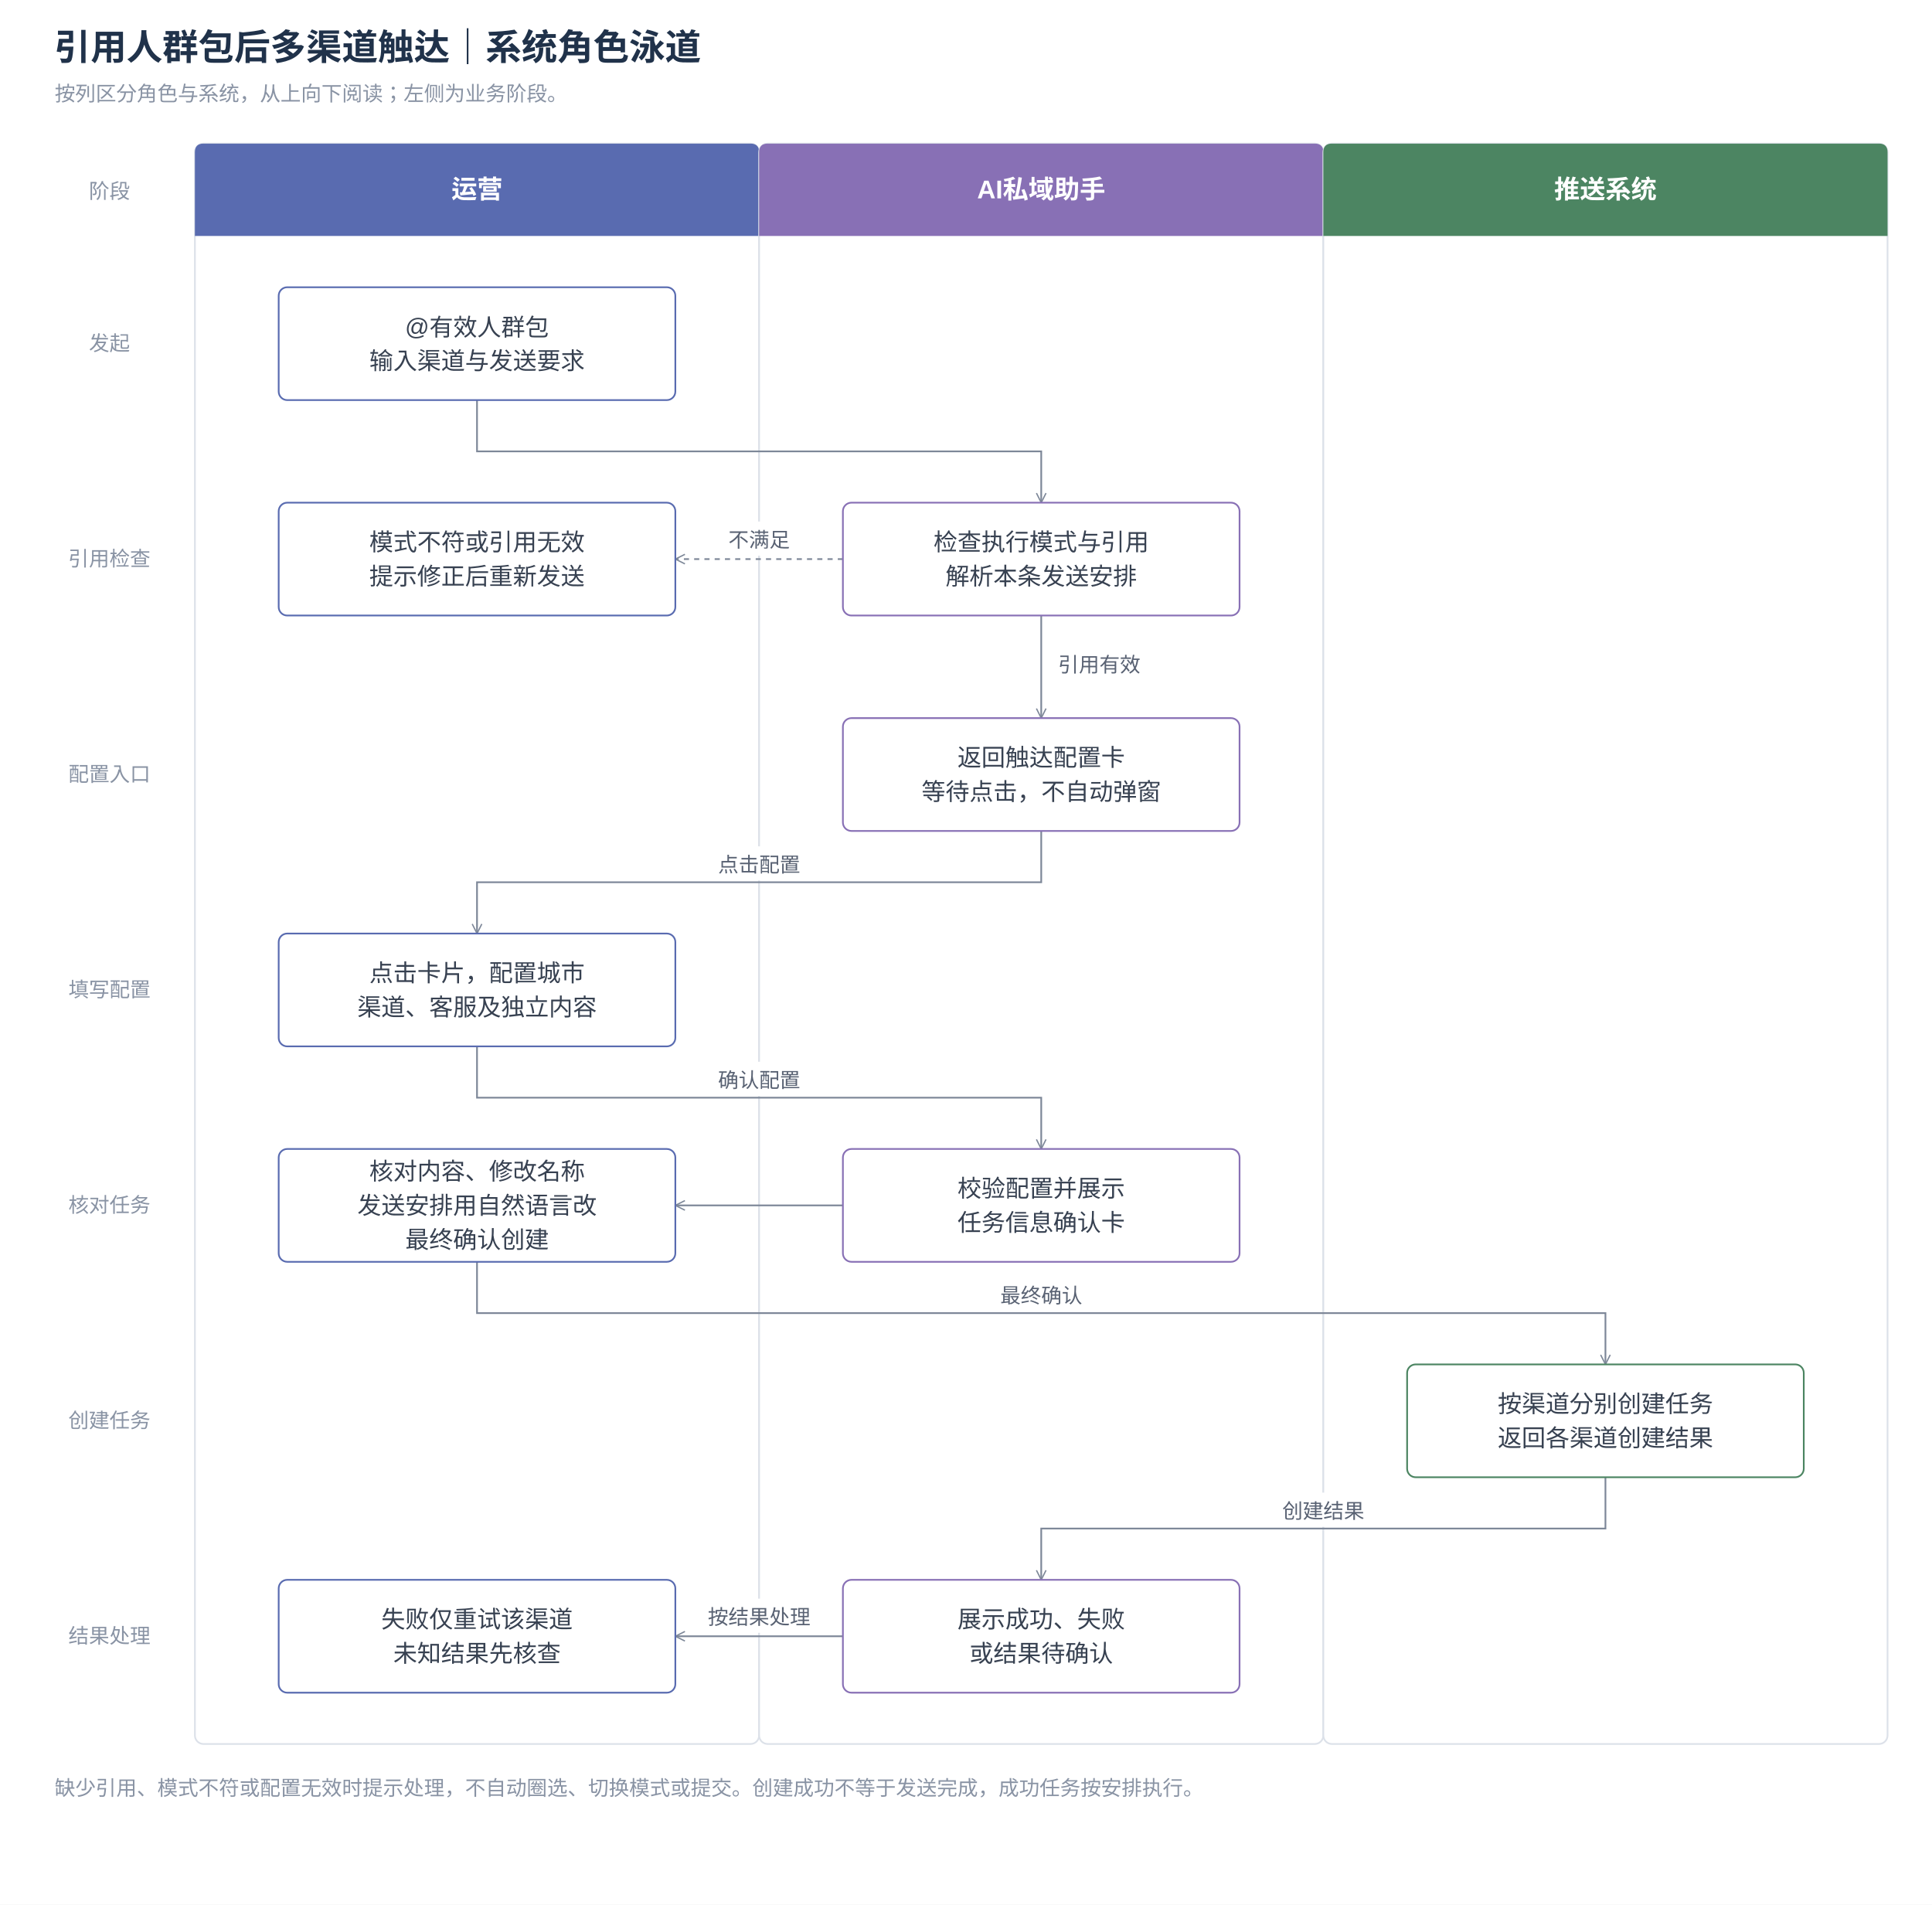
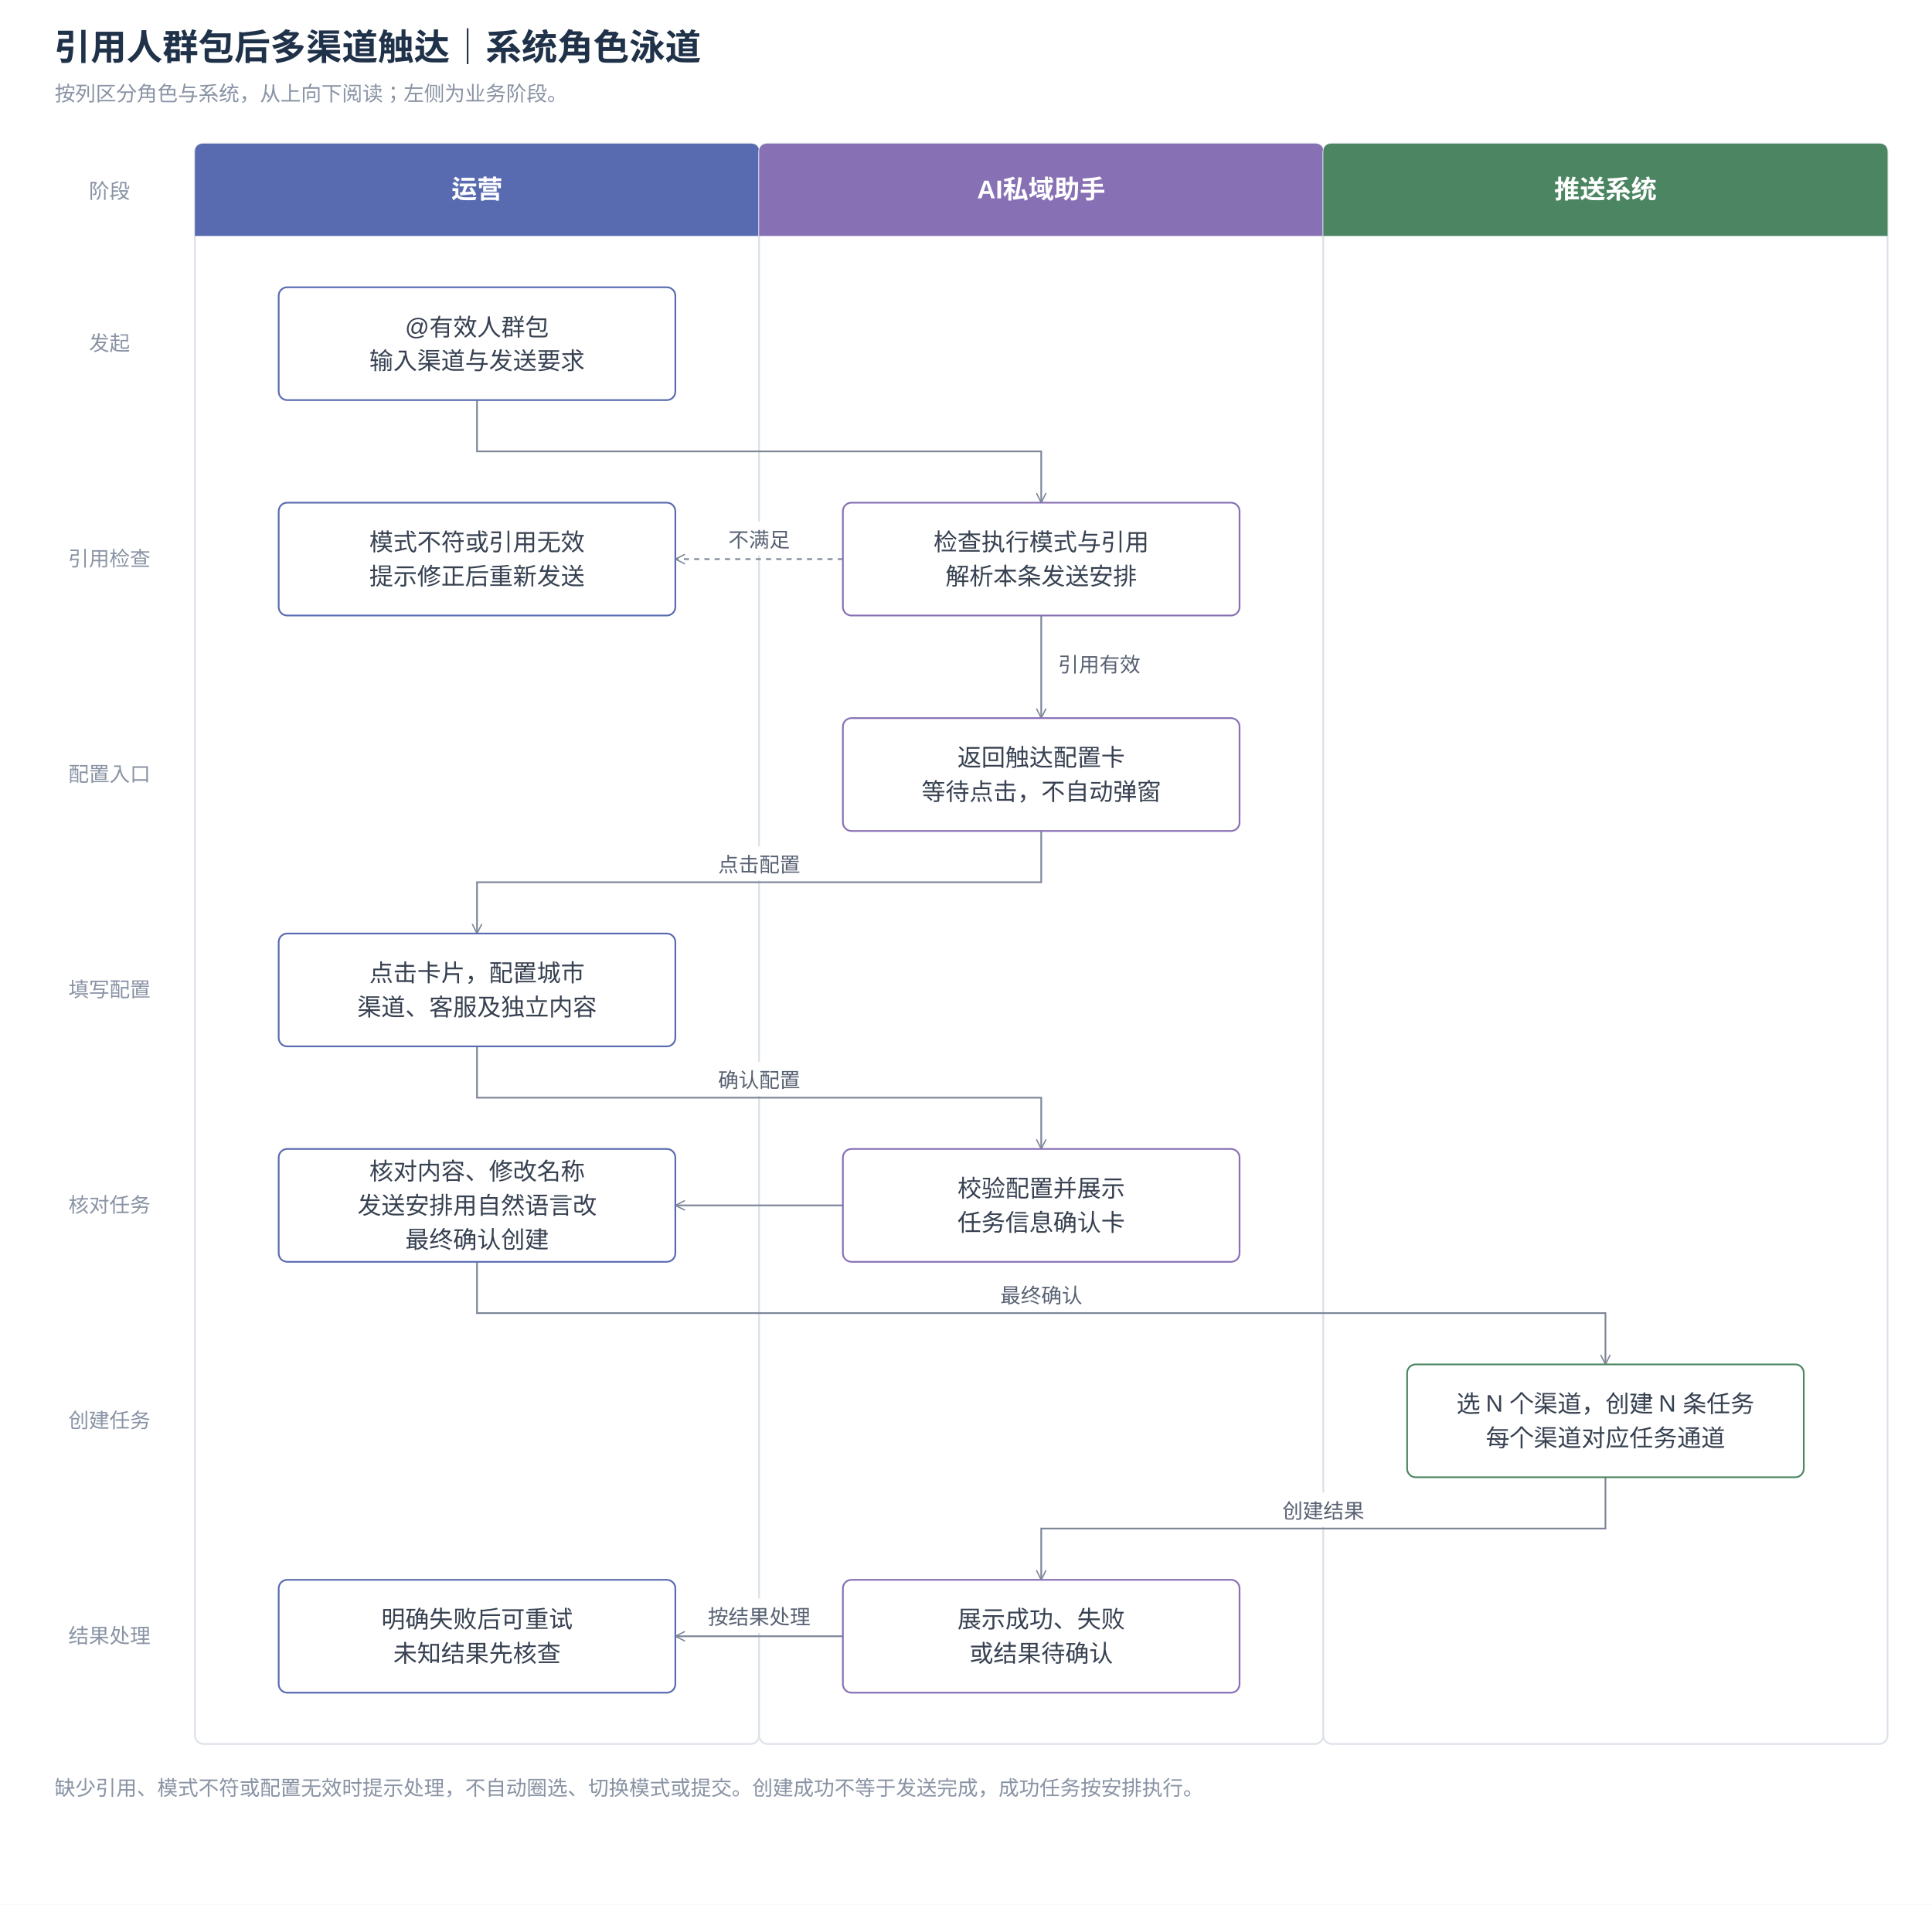
<svg xmlns="http://www.w3.org/2000/svg" width="1130" height="1114" viewBox="0 0 1130 1114" role="img" aria-label="引用人群包后多渠道触达系统角色泳道图" style="font-family:PingFang SC,Microsoft YaHei,Arial,sans-serif">
  <defs>
    <marker id="arrow" viewBox="0 0 10 10" refX="9" refY="5" markerWidth="7" markerHeight="7" orient="auto">
      <path d="M1 1L9 5L1 9" fill="none" stroke="#7d8798" stroke-width="1.1" />
    </marker>
  </defs>
  <rect width="1130" height="1114" fill="white" />
  <text x="32" y="35" font-size="21" font-weight="650" fill="#20324a">引用人群包后多渠道触达｜系统角色泳道</text>
  <text x="32" y="59" font-size="12" fill="#8993a4">按列区分角色与系统，从上向下阅读；左侧为业务阶段。</text>
  <text x="64" y="116.0" text-anchor="middle" font-size="12" fill="#8993a4">阶段</text>
  <rect x="114" y="84" width="330" height="936" rx="5" fill="white" stroke="#dce1e9" />
  <path d="M119 84H439Q444 84 444 89V138H114V89Q114 84 119 84" fill="#596bb0" />
  <text x="279.0" y="116.0" text-anchor="middle" font-size="15" font-weight="600" fill="white">运营</text>
  <rect x="444" y="84" width="330" height="936" rx="5" fill="white" stroke="#dce1e9" />
  <path d="M449 84H769Q774 84 774 89V138H444V89Q444 84 449 84" fill="#8870b5" />
  <text x="609.0" y="116.0" text-anchor="middle" font-size="15" font-weight="600" fill="white">AI私域助手</text>
  <rect x="774" y="84" width="330" height="936" rx="5" fill="white" stroke="#dce1e9" />
  <path d="M779 84H1099Q1104 84 1104 89V138H774V89Q774 84 779 84" fill="#4c8562" />
  <text x="939.0" y="116.0" text-anchor="middle" font-size="15" font-weight="600" fill="white">推送系统</text>
  <text x="64" y="205.0" text-anchor="middle" font-size="12" fill="#8993a4">发起</text>
  <text x="64" y="331.0" text-anchor="middle" font-size="12" fill="#8993a4">引用检查</text>
  <text x="64" y="457.0" text-anchor="middle" font-size="12" fill="#8993a4">配置入口</text>
  <text x="64" y="583.0" text-anchor="middle" font-size="12" fill="#8993a4">填写配置</text>
  <text x="64" y="709.0" text-anchor="middle" font-size="12" fill="#8993a4">核对任务</text>
  <text x="64" y="835.0" text-anchor="middle" font-size="12" fill="#8993a4">创建任务</text>
  <text x="64" y="961.0" text-anchor="middle" font-size="12" fill="#8993a4">结果处理</text>
  <path d="M279 234 L279 264 L609 264 L609 294" fill="none" stroke="#7d8798" stroke-width="1" marker-end="url(#arrow)" />
  <path d="M609 360 L609 390 L609 390 L609 420" fill="none" stroke="#7d8798" stroke-width="1" marker-end="url(#arrow)" />
  <rect x="613.0" y="378.0" width="60" height="20" rx="3" fill="white" />
  <text x="643.0" y="393.0" text-anchor="middle" font-size="12" fill="#596273">引用有效</text>
  <path d="M609 486 L609 516 L279 516 L279 546" fill="none" stroke="#7d8798" stroke-width="1" marker-end="url(#arrow)" />
  <rect x="414.0" y="495.0" width="60" height="20" rx="3" fill="white" />
  <text x="444.0" y="510.0" text-anchor="middle" font-size="12" fill="#596273">点击配置</text>
  <path d="M279 612 L279 642 L609 642 L609 672" fill="none" stroke="#7d8798" stroke-width="1" marker-end="url(#arrow)" />
  <rect x="414.0" y="621.0" width="60" height="20" rx="3" fill="white" />
  <text x="444.0" y="636.0" text-anchor="middle" font-size="12" fill="#596273">确认配置</text>
  <path d="M493 705 L395 705" fill="none" stroke="#7d8798" stroke-width="1" marker-end="url(#arrow)" />
  <path d="M279 738 L279 768 L939 768 L939 798" fill="none" stroke="#7d8798" stroke-width="1" marker-end="url(#arrow)" />
  <rect x="579.0" y="747.0" width="60" height="20" rx="3" fill="white" />
  <text x="609.0" y="762.0" text-anchor="middle" font-size="12" fill="#596273">最终确认</text>
  <path d="M939 864 L939 894 L609 894 L609 924" fill="none" stroke="#7d8798" stroke-width="1" marker-end="url(#arrow)" />
  <rect x="744.0" y="873.0" width="60" height="20" rx="3" fill="white" />
  <text x="774.0" y="888.0" text-anchor="middle" font-size="12" fill="#596273">创建结果</text>
  <path d="M493 957 L395 957" fill="none" stroke="#7d8798" stroke-width="1" marker-end="url(#arrow)" />
  <rect x="408.0" y="935.0" width="72" height="20" rx="3" fill="white" />
  <text x="444.0" y="950.0" text-anchor="middle" font-size="12" fill="#596273">按结果处理</text>
  <path d="M493 327 L395 327" fill="none" stroke="#7d8798" stroke-width="1" marker-end="url(#arrow)" stroke-dasharray="3 3" />
  <rect x="420.0" y="305.0" width="48" height="20" rx="3" fill="white" />
  <text x="444.0" y="320.0" text-anchor="middle" font-size="12" fill="#596273">不满足</text>
  <rect x="163.0" y="168.0" width="232" height="66" rx="5" fill="white" stroke="#596bb0" stroke-width="1" />
  <text x="279.0" y="196.0" text-anchor="middle" font-size="14" fill="#374151">@有效人群包</text>
  <text x="279.0" y="216.0" text-anchor="middle" font-size="14" fill="#374151">输入渠道与发送要求</text>
  <rect x="493.0" y="294.0" width="232" height="66" rx="5" fill="white" stroke="#8870b5" stroke-width="1" />
  <text x="609.0" y="322.0" text-anchor="middle" font-size="14" fill="#374151">检查执行模式与引用</text>
  <text x="609.0" y="342.0" text-anchor="middle" font-size="14" fill="#374151">解析本条发送安排</text>
  <rect x="493.0" y="420.0" width="232" height="66" rx="5" fill="white" stroke="#8870b5" stroke-width="1" />
  <text x="609.0" y="448.0" text-anchor="middle" font-size="14" fill="#374151">返回触达配置卡</text>
  <text x="609.0" y="468.0" text-anchor="middle" font-size="14" fill="#374151">等待点击，不自动弹窗</text>
  <rect x="163.0" y="546.0" width="232" height="66" rx="5" fill="white" stroke="#596bb0" stroke-width="1" />
  <text x="279.0" y="574.0" text-anchor="middle" font-size="14" fill="#374151">点击卡片，配置城市</text>
  <text x="279.0" y="594.0" text-anchor="middle" font-size="14" fill="#374151">渠道、客服及独立内容</text>
  <rect x="493.0" y="672.0" width="232" height="66" rx="5" fill="white" stroke="#8870b5" stroke-width="1" />
  <text x="609.0" y="700.0" text-anchor="middle" font-size="14" fill="#374151">校验配置并展示</text>
  <text x="609.0" y="720.0" text-anchor="middle" font-size="14" fill="#374151">任务信息确认卡</text>
  <rect x="163.0" y="672.0" width="232" height="66" rx="5" fill="white" stroke="#596bb0" stroke-width="1" />
  <text x="279.0" y="690.0" text-anchor="middle" font-size="14" fill="#374151">核对内容、修改名称</text>
  <text x="279.0" y="710.0" text-anchor="middle" font-size="14" fill="#374151">发送安排用自然语言改</text>
  <text x="279.0" y="730.0" text-anchor="middle" font-size="14" fill="#374151">最终确认创建</text>
  <rect x="823.0" y="798.0" width="232" height="66" rx="5" fill="white" stroke="#4c8562" stroke-width="1" />
-   <text x="939.0" y="826.0" text-anchor="middle" font-size="14" fill="#374151">按渠道分别创建任务</text>
-   <text x="939.0" y="846.0" text-anchor="middle" font-size="14" fill="#374151">返回各渠道创建结果</text>
+   <text x="939.0" y="826.0" text-anchor="middle" font-size="14" fill="#374151">选 N 个渠道，创建 N 条任务</text>
+   <text x="939.0" y="846.0" text-anchor="middle" font-size="14" fill="#374151">每个渠道对应任务通道</text>
  <rect x="493.0" y="924.0" width="232" height="66" rx="5" fill="white" stroke="#8870b5" stroke-width="1" />
  <text x="609.0" y="952.0" text-anchor="middle" font-size="14" fill="#374151">展示成功、失败</text>
  <text x="609.0" y="972.0" text-anchor="middle" font-size="14" fill="#374151">或结果待确认</text>
  <rect x="163.0" y="924.0" width="232" height="66" rx="5" fill="white" stroke="#596bb0" stroke-width="1" />
-   <text x="279.0" y="952.0" text-anchor="middle" font-size="14" fill="#374151">失败仅重试该渠道</text>
+   <text x="279.0" y="952.0" text-anchor="middle" font-size="14" fill="#374151">明确失败后可重试</text>
  <text x="279.0" y="972.0" text-anchor="middle" font-size="14" fill="#374151">未知结果先核查</text>
  <rect x="163.0" y="294.0" width="232" height="66" rx="5" fill="white" stroke="#596bb0" stroke-width="1" />
  <text x="279.0" y="322.0" text-anchor="middle" font-size="14" fill="#374151">模式不符或引用无效</text>
  <text x="279.0" y="342.0" text-anchor="middle" font-size="14" fill="#374151">提示修正后重新发送</text>
  <text x="32" y="1050" font-size="12" fill="#8993a4">缺少引用、模式不符或配置无效时提示处理，不自动圈选、切换模式或提交。创建成功不等于发送完成，成功任务按安排执行。</text>
</svg>
